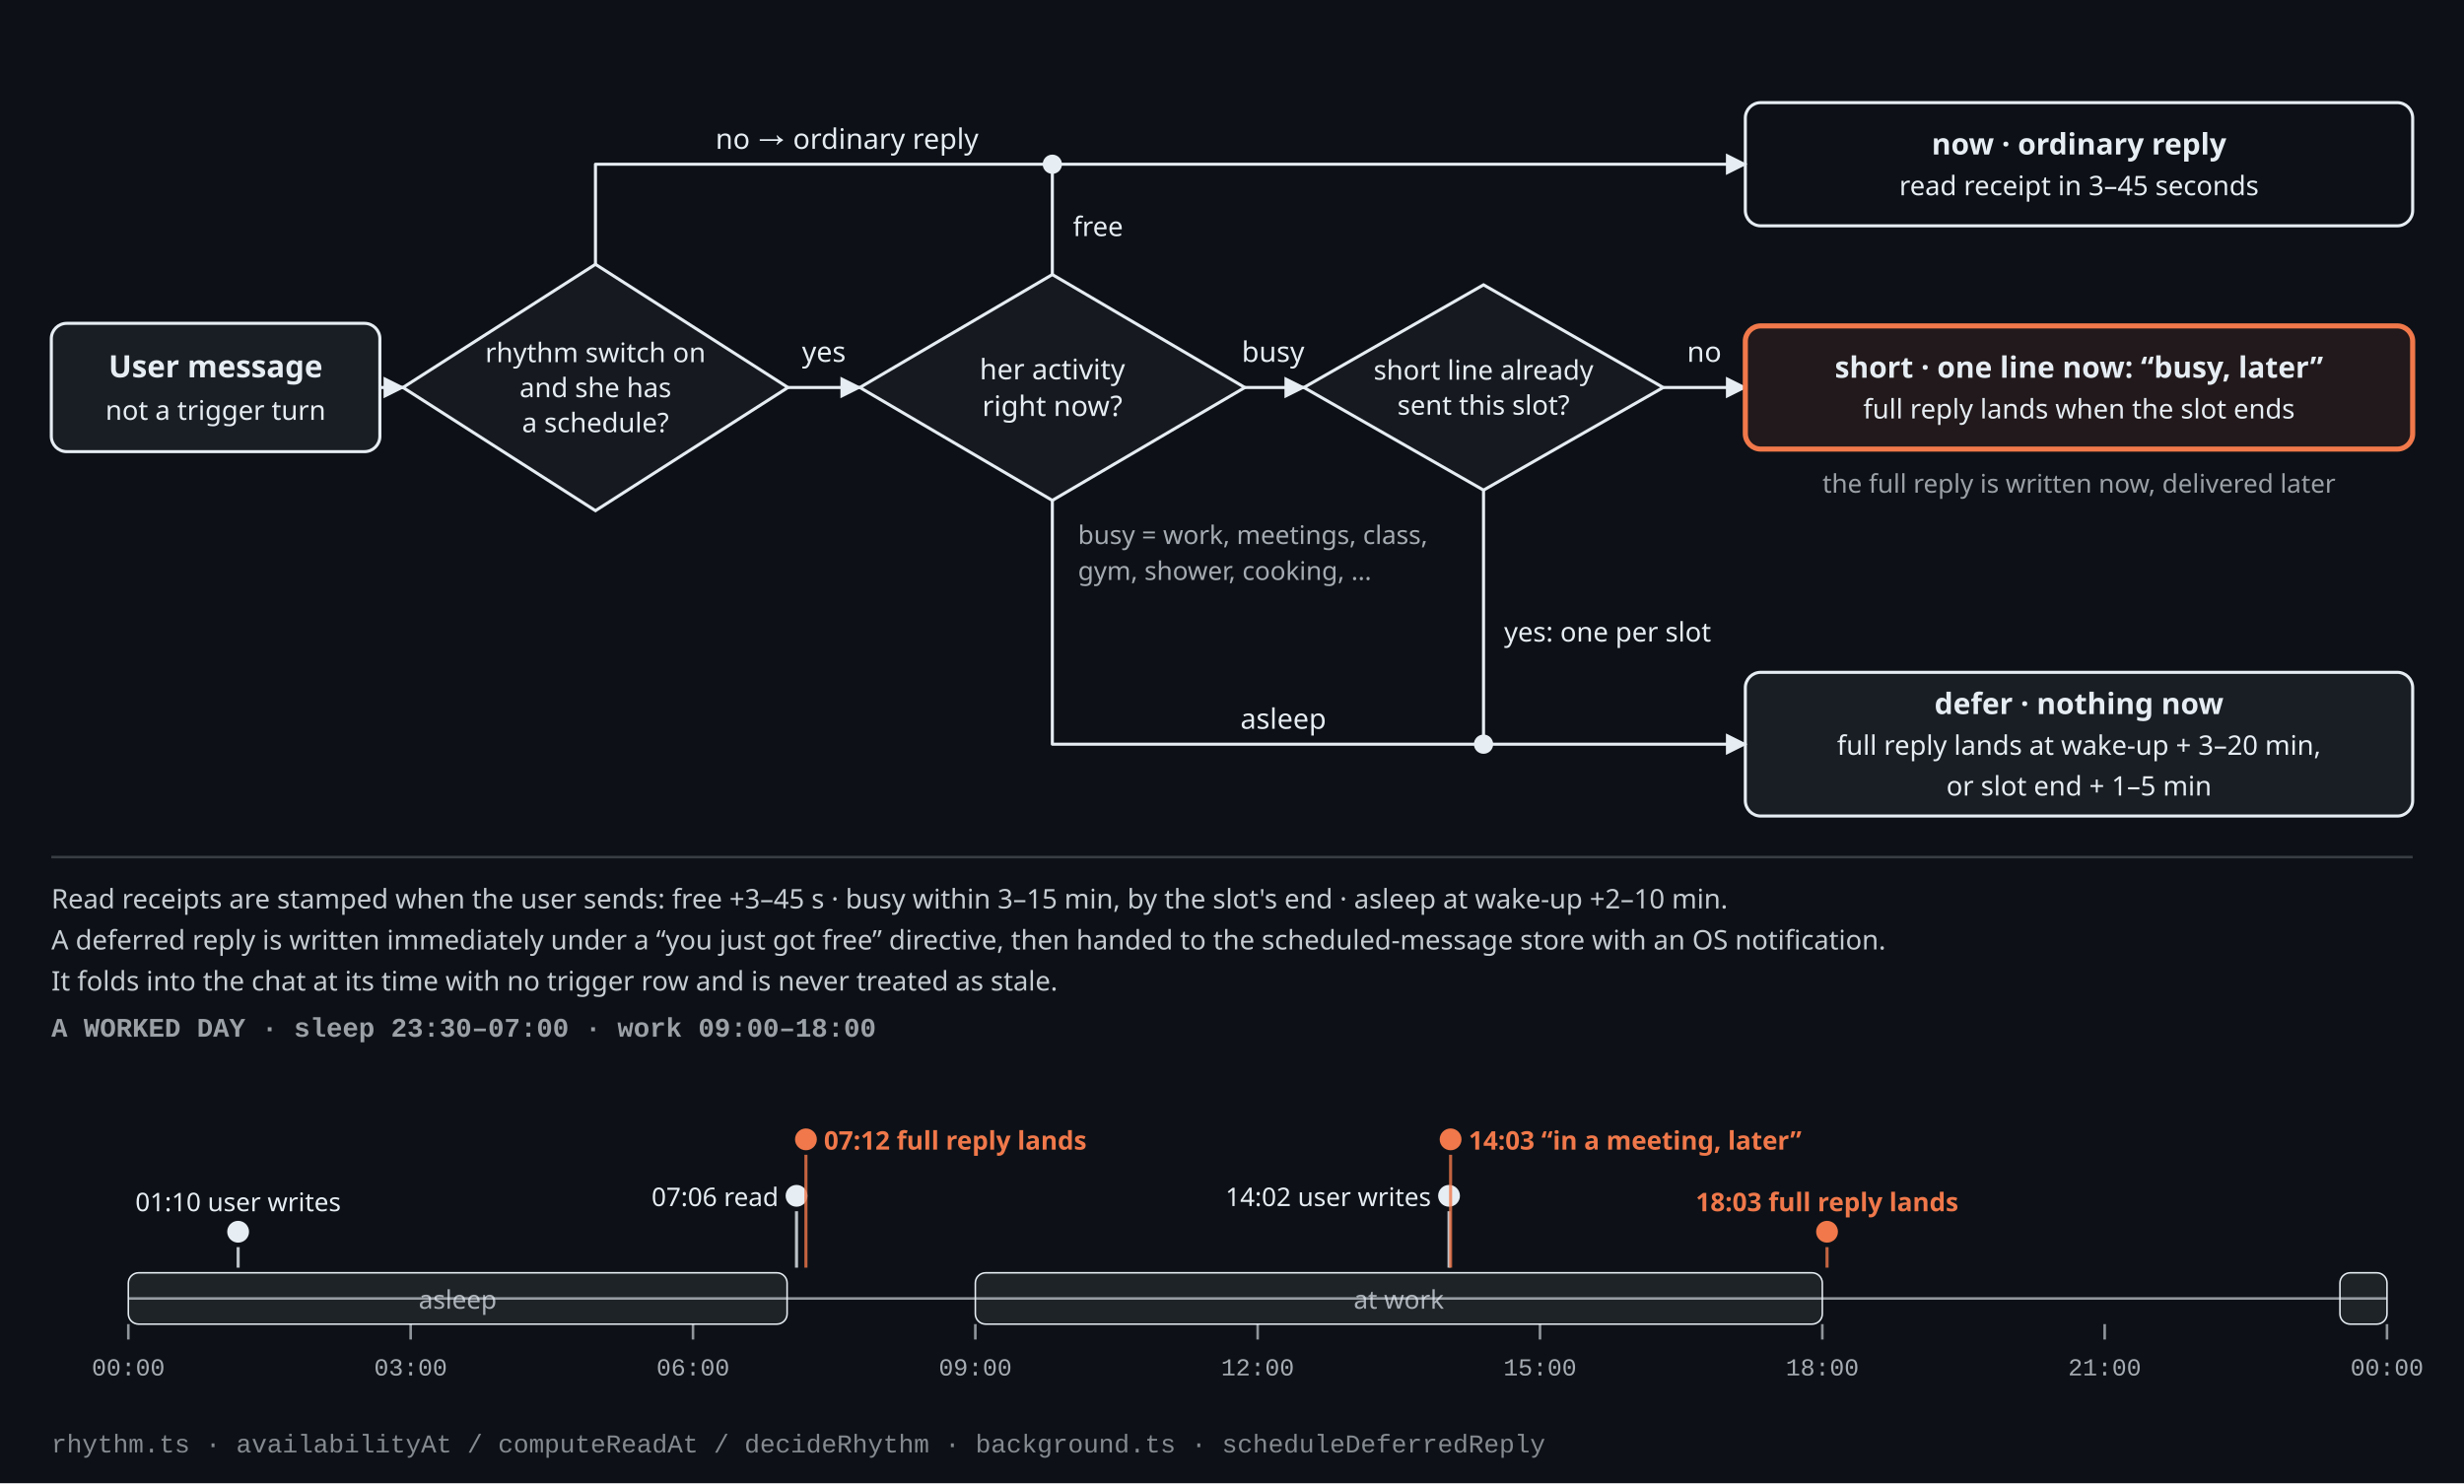
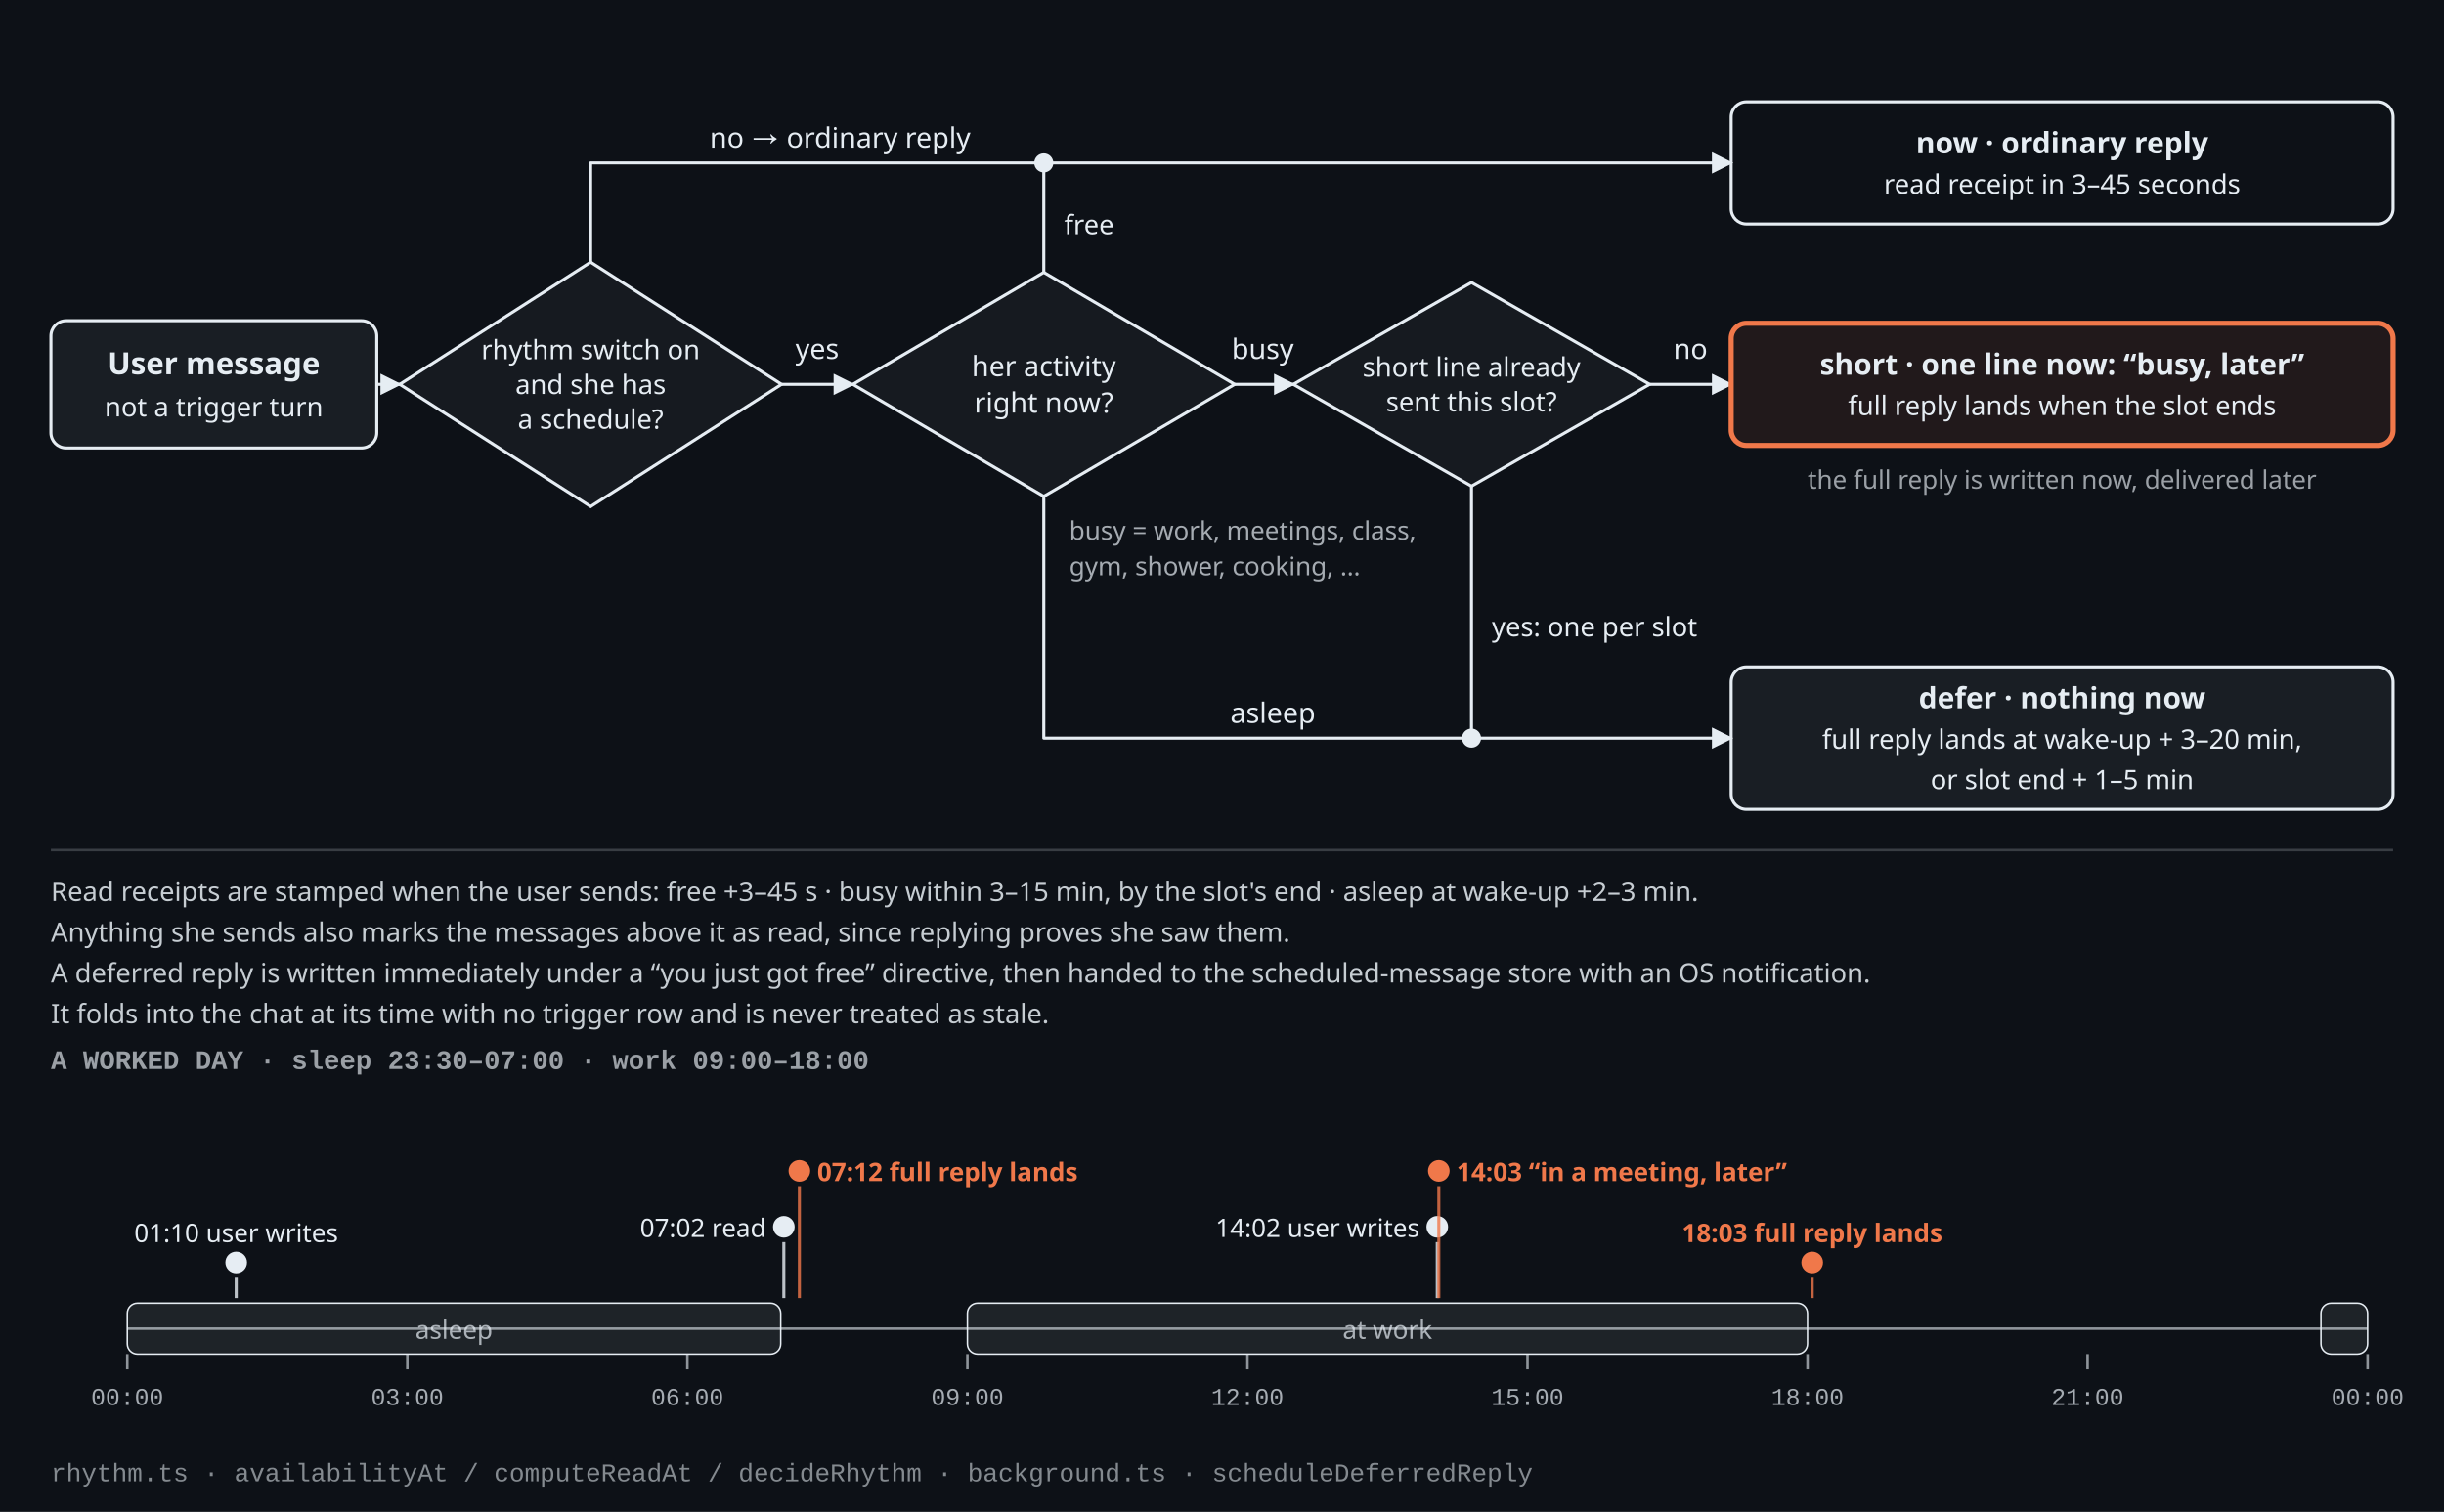
- <svg xmlns="http://www.w3.org/2000/svg" viewBox="0 0 960 578" width="960" height="578" role="img" aria-label="Rhythm: with a schedule, her current activity decides between an ordinary reply, one short busy line now with the full reply at the slot's end, or silence until she wakes" font-family="-apple-system, BlinkMacSystemFont, 'Segoe UI', 'Noto Sans', Helvetica, Arial, 'PingFang SC', 'Hiragino Sans GB', 'Microsoft YaHei', 'Noto Sans CJK SC', sans-serif" color="#e6edf3" fill="currentColor">
-   <rect width="960" height="578" fill="#0d1117" />
+ <svg xmlns="http://www.w3.org/2000/svg" viewBox="0 0 960 594" width="960" height="594" role="img" aria-label="Rhythm: with a schedule, her current activity decides between an ordinary reply, one short busy line now with the full reply at the slot's end, or silence until she wakes" font-family="-apple-system, BlinkMacSystemFont, 'Segoe UI', 'Noto Sans', Helvetica, Arial, 'PingFang SC', 'Hiragino Sans GB', 'Microsoft YaHei', 'Noto Sans CJK SC', sans-serif" color="#e6edf3" fill="currentColor">
+   <rect width="960" height="594" fill="#0d1117" />
  <defs>
    <marker id="rhythm-arr-k" viewBox="0 0 10 10" refX="9" refY="5" markerWidth="7" markerHeight="7" orient="auto-start-reverse">
      <path d="M0,0 L10,5 L0,10 z" fill="currentColor" />
    </marker>
    <marker id="rhythm-arr-b" viewBox="0 0 10 10" refX="9" refY="5" markerWidth="7" markerHeight="7" orient="auto-start-reverse">
      <path d="M0,0 L10,5 L0,10 z" fill="#6ea8e0" />
    </marker>
    <marker id="rhythm-arr-t" viewBox="0 0 10 10" refX="9" refY="5" markerWidth="7" markerHeight="7" orient="auto-start-reverse">
      <path d="M0,0 L10,5 L0,10 z" fill="#3fb598" />
    </marker>
    <marker id="rhythm-arr-v" viewBox="0 0 10 10" refX="9" refY="5" markerWidth="7" markerHeight="7" orient="auto-start-reverse">
      <path d="M0,0 L10,5 L0,10 z" fill="#f0784a" />
    </marker>
  </defs>
  <rect x="20" y="126" width="128" height="50" rx="6" stroke="currentColor" stroke-width="1.2" fill="currentColor" fill-opacity="0.06" />
  <text x="84" y="147.04" font-size="12" text-anchor="middle" fill="currentColor" font-weight="600">User message</text>
  <text x="84" y="163.6" font-size="10.5" text-anchor="middle" fill="currentColor">not a trigger turn</text>
  <polyline points="148,151 157,151" fill="none" stroke="currentColor" stroke-width="1.2" stroke-linejoin="round" marker-end="url(#rhythm-arr-k)" />
  <polygon points="232,103 307,151 232,199 157,151" fill="currentColor" fill-opacity="0.045" stroke="currentColor" stroke-width="1.2" />
  <text x="232" y="141.13" font-size="10.5" text-anchor="middle" fill="currentColor">rhythm switch on</text>
  <text x="232" y="154.78" font-size="10.5" text-anchor="middle" fill="currentColor">and she has</text>
  <text x="232" y="168.43" font-size="10.5" text-anchor="middle" fill="currentColor">a schedule?</text>
  <polyline points="232,103 232,64 680,64" fill="none" stroke="currentColor" stroke-width="1.2" stroke-linejoin="round" marker-end="url(#rhythm-arr-k)" />
  <text x="330" y="58" font-size="11" text-anchor="middle" fill="currentColor" paint-order="stroke" stroke="#0d1117" stroke-width="5" stroke-linejoin="round">no → ordinary reply</text>
  <polyline points="307,151 335,151" fill="none" stroke="currentColor" stroke-width="1.2" stroke-linejoin="round" marker-end="url(#rhythm-arr-k)" />
  <text x="321" y="141" font-size="11" text-anchor="middle" fill="currentColor" paint-order="stroke" stroke="#0d1117" stroke-width="5" stroke-linejoin="round">yes</text>
  <polygon points="410,107 485,151 410,195 335,151" fill="currentColor" fill-opacity="0.045" stroke="currentColor" stroke-width="1.2" />
  <text x="410" y="147.81" font-size="11" text-anchor="middle" fill="currentColor">her activity</text>
  <text x="410" y="162.11" font-size="11" text-anchor="middle" fill="currentColor">right now?</text>
  <polyline points="410,107 410,64" fill="none" stroke="currentColor" stroke-width="1.2" stroke-linejoin="round" />
  <circle cx="410" cy="64" r="3" fill="currentColor" stroke="currentColor" stroke-width="1.5" />
  <text x="418" y="92" font-size="10.5" text-anchor="start" fill="currentColor" paint-order="stroke" stroke="#0d1117" stroke-width="5" stroke-linejoin="round">free</text>
  <polyline points="485,151 508,151" fill="none" stroke="currentColor" stroke-width="1.2" stroke-linejoin="round" marker-end="url(#rhythm-arr-k)" />
  <text x="496" y="141" font-size="11" text-anchor="middle" fill="currentColor" paint-order="stroke" stroke="#0d1117" stroke-width="5" stroke-linejoin="round">busy</text>
  <text x="420" y="212" font-size="10" text-anchor="start" fill="currentColor" opacity="0.7">busy = work, meetings, class,</text>
  <text x="420" y="226" font-size="10" text-anchor="start" fill="currentColor" opacity="0.7">gym, shower, cooking, …</text>
  <polygon points="578,111 648,151 578,191 508,151" fill="currentColor" fill-opacity="0.045" stroke="currentColor" stroke-width="1.2" />
  <text x="578" y="147.955" font-size="10.5" text-anchor="middle" fill="currentColor">short line already</text>
  <text x="578" y="161.605" font-size="10.5" text-anchor="middle" fill="currentColor">sent this slot?</text>
  <polyline points="648,151 680,151" fill="none" stroke="currentColor" stroke-width="1.2" stroke-linejoin="round" marker-end="url(#rhythm-arr-k)" />
  <text x="664" y="141" font-size="11" text-anchor="middle" fill="currentColor" paint-order="stroke" stroke="#0d1117" stroke-width="5" stroke-linejoin="round">no</text>
  <polyline points="578,191 578,290" fill="none" stroke="currentColor" stroke-width="1.2" stroke-linejoin="round" />
  <circle cx="578" cy="290" r="3" fill="currentColor" stroke="currentColor" stroke-width="1.5" />
  <text x="586" y="250" font-size="10.5" text-anchor="start" fill="currentColor" paint-order="stroke" stroke="#0d1117" stroke-width="5" stroke-linejoin="round">yes: one per slot</text>
  <polyline points="410,195 410,290 680,290" fill="none" stroke="currentColor" stroke-width="1.2" stroke-linejoin="round" marker-end="url(#rhythm-arr-k)" />
  <text x="500" y="284" font-size="11" text-anchor="middle" fill="currentColor" paint-order="stroke" stroke="#0d1117" stroke-width="5" stroke-linejoin="round">asleep</text>
  <rect x="680" y="40" width="260" height="48" rx="6" stroke="currentColor" stroke-width="1.2" fill="none" />
  <text x="810" y="60.205" font-size="11.5" text-anchor="middle" fill="currentColor" font-weight="600">now · ordinary reply</text>
  <text x="810" y="76.075" font-size="10.5" text-anchor="middle" fill="currentColor">read receipt in 3–45 seconds</text>
  <rect x="680" y="127" width="260" height="48" rx="6" stroke="#f0784a" stroke-width="2" fill="#f0784a" fill-opacity="0.09" />
  <text x="810" y="147.205" font-size="11.5" text-anchor="middle" fill="currentColor" font-weight="600">short · one line now: “busy, later”</text>
  <text x="810" y="163.075" font-size="10.5" text-anchor="middle" fill="currentColor">full reply lands when the slot ends</text>
  <text x="810" y="192" font-size="10" text-anchor="middle" fill="currentColor" opacity="0.65">the full reply is written now, delivered later</text>
  <rect x="680" y="262" width="260" height="56" rx="6" stroke="currentColor" stroke-width="1.2" fill="currentColor" fill-opacity="0.06" />
  <text x="810" y="278.27" font-size="11.5" text-anchor="middle" fill="currentColor" font-weight="600">defer · nothing now</text>
  <text x="810" y="294.14" font-size="10.5" text-anchor="middle" fill="currentColor">full reply lands at wake-up + 3–20 min,</text>
  <text x="810" y="310.01" font-size="10.5" text-anchor="middle" fill="currentColor">or slot end + 1–5 min</text>
  <line x1="20" y1="334" x2="940" y2="334" stroke="currentColor" stroke-width="1" opacity="0.2" />
-   <text x="20" y="354" font-size="10.5" text-anchor="start" fill="currentColor" opacity="0.85">Read receipts are stamped when the user sends: free +3–45 s · busy within 3–15 min, by the slot's end · asleep at wake-up +2–10 min.</text>
-   <text x="20" y="370" font-size="10.5" text-anchor="start" fill="currentColor" opacity="0.85">A deferred reply is written immediately under a “you just got free” directive, then handed to the scheduled-message store with an OS notification.</text>
-   <text x="20" y="386" font-size="10.5" text-anchor="start" fill="currentColor" opacity="0.85">It folds into the chat at its time with no trigger row and is never treated as stale.</text>
-   <text x="20" y="404" font-size="10.5" text-anchor="start" fill="currentColor" font-weight="600" opacity="0.65" font-family="ui-monospace, SFMono-Regular, 'SF Mono', Menlo, Consolas, 'Liberation Mono', monospace">A WORKED DAY · sleep 23:30–07:00 · work 09:00–18:00</text>
-   <rect x="50" y="496" width="256.667" height="20" rx="4" stroke="currentColor" stroke-width="0.6" fill="currentColor" fill-opacity="0.08" />
-   <text x="178.333" y="510" font-size="10" text-anchor="middle" fill="currentColor" opacity="0.7">asleep</text>
-   <rect x="380" y="496" width="330" height="20" rx="4" stroke="currentColor" stroke-width="0.6" fill="currentColor" fill-opacity="0.08" />
-   <text x="545" y="510" font-size="10" text-anchor="middle" fill="currentColor" opacity="0.7">at work</text>
-   <rect x="911.667" y="496" width="18.333" height="20" rx="4" stroke="currentColor" stroke-width="0.6" fill="currentColor" fill-opacity="0.08" />
-   <line x1="50" y1="506" x2="930" y2="506" stroke="currentColor" stroke-width="1" opacity="0.6" />
-   <line x1="50" y1="516" x2="50" y2="522" stroke="currentColor" stroke-width="1" opacity="0.6" />
-   <text x="50" y="536" font-size="9.5" text-anchor="middle" fill="currentColor" opacity="0.7" font-family="ui-monospace, SFMono-Regular, 'SF Mono', Menlo, Consolas, 'Liberation Mono', monospace">00:00</text>
-   <line x1="160" y1="516" x2="160" y2="522" stroke="currentColor" stroke-width="1" opacity="0.6" />
-   <text x="160" y="536" font-size="9.5" text-anchor="middle" fill="currentColor" opacity="0.7" font-family="ui-monospace, SFMono-Regular, 'SF Mono', Menlo, Consolas, 'Liberation Mono', monospace">03:00</text>
-   <line x1="270" y1="516" x2="270" y2="522" stroke="currentColor" stroke-width="1" opacity="0.6" />
-   <text x="270" y="536" font-size="9.5" text-anchor="middle" fill="currentColor" opacity="0.7" font-family="ui-monospace, SFMono-Regular, 'SF Mono', Menlo, Consolas, 'Liberation Mono', monospace">06:00</text>
-   <line x1="380" y1="516" x2="380" y2="522" stroke="currentColor" stroke-width="1" opacity="0.6" />
-   <text x="380" y="536" font-size="9.5" text-anchor="middle" fill="currentColor" opacity="0.7" font-family="ui-monospace, SFMono-Regular, 'SF Mono', Menlo, Consolas, 'Liberation Mono', monospace">09:00</text>
-   <line x1="490" y1="516" x2="490" y2="522" stroke="currentColor" stroke-width="1" opacity="0.6" />
-   <text x="490" y="536" font-size="9.5" text-anchor="middle" fill="currentColor" opacity="0.7" font-family="ui-monospace, SFMono-Regular, 'SF Mono', Menlo, Consolas, 'Liberation Mono', monospace">12:00</text>
-   <line x1="600" y1="516" x2="600" y2="522" stroke="currentColor" stroke-width="1" opacity="0.6" />
-   <text x="600" y="536" font-size="9.5" text-anchor="middle" fill="currentColor" opacity="0.7" font-family="ui-monospace, SFMono-Regular, 'SF Mono', Menlo, Consolas, 'Liberation Mono', monospace">15:00</text>
-   <line x1="710" y1="516" x2="710" y2="522" stroke="currentColor" stroke-width="1" opacity="0.6" />
-   <text x="710" y="536" font-size="9.5" text-anchor="middle" fill="currentColor" opacity="0.7" font-family="ui-monospace, SFMono-Regular, 'SF Mono', Menlo, Consolas, 'Liberation Mono', monospace">18:00</text>
-   <line x1="820" y1="516" x2="820" y2="522" stroke="currentColor" stroke-width="1" opacity="0.6" />
-   <text x="820" y="536" font-size="9.5" text-anchor="middle" fill="currentColor" opacity="0.7" font-family="ui-monospace, SFMono-Regular, 'SF Mono', Menlo, Consolas, 'Liberation Mono', monospace">21:00</text>
-   <line x1="930" y1="516" x2="930" y2="522" stroke="currentColor" stroke-width="1" opacity="0.6" />
-   <text x="930" y="536" font-size="9.5" text-anchor="middle" fill="currentColor" opacity="0.7" font-family="ui-monospace, SFMono-Regular, 'SF Mono', Menlo, Consolas, 'Liberation Mono', monospace">00:00</text>
-   <line x1="92.778" y1="494" x2="92.778" y2="486" stroke="currentColor" stroke-width="1.2" opacity="0.8" />
-   <circle cx="92.778" cy="480" r="3.5" fill="currentColor" stroke="currentColor" stroke-width="1.5" />
-   <text x="92.778" y="472" font-size="10" text-anchor="middle" fill="currentColor" paint-order="stroke" stroke="#0d1117" stroke-width="5" stroke-linejoin="round">01:10 user writes</text>
-   <line x1="310.333" y1="494" x2="310.333" y2="472" stroke="currentColor" stroke-width="1.2" opacity="0.8" />
-   <circle cx="310.333" cy="466" r="3.5" fill="currentColor" stroke="currentColor" stroke-width="1.5" />
-   <text x="303.333" y="470" font-size="10" text-anchor="end" fill="currentColor" paint-order="stroke" stroke="#0d1117" stroke-width="5" stroke-linejoin="round">07:06 read</text>
-   <line x1="314" y1="494" x2="314" y2="450" stroke="#f0784a" stroke-width="1.2" opacity="0.8" />
-   <circle cx="314" cy="444" r="3.5" fill="#f0784a" stroke="#f0784a" stroke-width="1.5" />
-   <text x="321" y="448" font-size="10" text-anchor="start" fill="#f0784a" font-weight="600" paint-order="stroke" stroke="#0d1117" stroke-width="5" stroke-linejoin="round">07:12 full reply lands</text>
-   <line x1="564.556" y1="494" x2="564.556" y2="472" stroke="currentColor" stroke-width="1.2" opacity="0.8" />
-   <circle cx="564.556" cy="466" r="3.5" fill="currentColor" stroke="currentColor" stroke-width="1.5" />
-   <text x="557.556" y="470" font-size="10" text-anchor="end" fill="currentColor" paint-order="stroke" stroke="#0d1117" stroke-width="5" stroke-linejoin="round">14:02 user writes</text>
-   <line x1="565.167" y1="494" x2="565.167" y2="450" stroke="#f0784a" stroke-width="1.2" opacity="0.8" />
-   <circle cx="565.167" cy="444" r="3.5" fill="#f0784a" stroke="#f0784a" stroke-width="1.5" />
-   <text x="572.167" y="448" font-size="10" text-anchor="start" fill="#f0784a" font-weight="600" paint-order="stroke" stroke="#0d1117" stroke-width="5" stroke-linejoin="round">14:03 “in a meeting, later”</text>
-   <line x1="711.833" y1="494" x2="711.833" y2="486" stroke="#f0784a" stroke-width="1.2" opacity="0.8" />
-   <circle cx="711.833" cy="480" r="3.5" fill="#f0784a" stroke="#f0784a" stroke-width="1.5" />
-   <text x="711.833" y="472" font-size="10" text-anchor="middle" fill="#f0784a" font-weight="600" paint-order="stroke" stroke="#0d1117" stroke-width="5" stroke-linejoin="round">18:03 full reply lands</text>
-   <text x="20" y="566" font-size="10" text-anchor="start" fill="currentColor" opacity="0.55" font-family="ui-monospace, SFMono-Regular, 'SF Mono', Menlo, Consolas, 'Liberation Mono', monospace">rhythm.ts · availabilityAt / computeReadAt / decideRhythm  ·  background.ts · scheduleDeferredReply</text>
+   <text x="20" y="354" font-size="10.5" text-anchor="start" fill="currentColor" opacity="0.85">Read receipts are stamped when the user sends: free +3–45 s · busy within 3–15 min, by the slot's end · asleep at wake-up +2–3 min.</text>
+   <text x="20" y="370" font-size="10.5" text-anchor="start" fill="currentColor" opacity="0.85">Anything she sends also marks the messages above it as read, since replying proves she saw them.</text>
+   <text x="20" y="386" font-size="10.5" text-anchor="start" fill="currentColor" opacity="0.85">A deferred reply is written immediately under a “you just got free” directive, then handed to the scheduled-message store with an OS notification.</text>
+   <text x="20" y="402" font-size="10.5" text-anchor="start" fill="currentColor" opacity="0.85">It folds into the chat at its time with no trigger row and is never treated as stale.</text>
+   <text x="20" y="420" font-size="10.5" text-anchor="start" fill="currentColor" font-weight="600" opacity="0.65" font-family="ui-monospace, SFMono-Regular, 'SF Mono', Menlo, Consolas, 'Liberation Mono', monospace">A WORKED DAY · sleep 23:30–07:00 · work 09:00–18:00</text>
+   <rect x="50" y="512" width="256.667" height="20" rx="4" stroke="currentColor" stroke-width="0.6" fill="currentColor" fill-opacity="0.08" />
+   <text x="178.333" y="526" font-size="10" text-anchor="middle" fill="currentColor" opacity="0.7">asleep</text>
+   <rect x="380" y="512" width="330" height="20" rx="4" stroke="currentColor" stroke-width="0.6" fill="currentColor" fill-opacity="0.08" />
+   <text x="545" y="526" font-size="10" text-anchor="middle" fill="currentColor" opacity="0.7">at work</text>
+   <rect x="911.667" y="512" width="18.333" height="20" rx="4" stroke="currentColor" stroke-width="0.6" fill="currentColor" fill-opacity="0.08" />
+   <line x1="50" y1="522" x2="930" y2="522" stroke="currentColor" stroke-width="1" opacity="0.6" />
+   <line x1="50" y1="532" x2="50" y2="538" stroke="currentColor" stroke-width="1" opacity="0.6" />
+   <text x="50" y="552" font-size="9.5" text-anchor="middle" fill="currentColor" opacity="0.7" font-family="ui-monospace, SFMono-Regular, 'SF Mono', Menlo, Consolas, 'Liberation Mono', monospace">00:00</text>
+   <line x1="160" y1="532" x2="160" y2="538" stroke="currentColor" stroke-width="1" opacity="0.6" />
+   <text x="160" y="552" font-size="9.5" text-anchor="middle" fill="currentColor" opacity="0.7" font-family="ui-monospace, SFMono-Regular, 'SF Mono', Menlo, Consolas, 'Liberation Mono', monospace">03:00</text>
+   <line x1="270" y1="532" x2="270" y2="538" stroke="currentColor" stroke-width="1" opacity="0.6" />
+   <text x="270" y="552" font-size="9.5" text-anchor="middle" fill="currentColor" opacity="0.7" font-family="ui-monospace, SFMono-Regular, 'SF Mono', Menlo, Consolas, 'Liberation Mono', monospace">06:00</text>
+   <line x1="380" y1="532" x2="380" y2="538" stroke="currentColor" stroke-width="1" opacity="0.6" />
+   <text x="380" y="552" font-size="9.5" text-anchor="middle" fill="currentColor" opacity="0.7" font-family="ui-monospace, SFMono-Regular, 'SF Mono', Menlo, Consolas, 'Liberation Mono', monospace">09:00</text>
+   <line x1="490" y1="532" x2="490" y2="538" stroke="currentColor" stroke-width="1" opacity="0.6" />
+   <text x="490" y="552" font-size="9.5" text-anchor="middle" fill="currentColor" opacity="0.7" font-family="ui-monospace, SFMono-Regular, 'SF Mono', Menlo, Consolas, 'Liberation Mono', monospace">12:00</text>
+   <line x1="600" y1="532" x2="600" y2="538" stroke="currentColor" stroke-width="1" opacity="0.6" />
+   <text x="600" y="552" font-size="9.5" text-anchor="middle" fill="currentColor" opacity="0.7" font-family="ui-monospace, SFMono-Regular, 'SF Mono', Menlo, Consolas, 'Liberation Mono', monospace">15:00</text>
+   <line x1="710" y1="532" x2="710" y2="538" stroke="currentColor" stroke-width="1" opacity="0.6" />
+   <text x="710" y="552" font-size="9.5" text-anchor="middle" fill="currentColor" opacity="0.7" font-family="ui-monospace, SFMono-Regular, 'SF Mono', Menlo, Consolas, 'Liberation Mono', monospace">18:00</text>
+   <line x1="820" y1="532" x2="820" y2="538" stroke="currentColor" stroke-width="1" opacity="0.6" />
+   <text x="820" y="552" font-size="9.5" text-anchor="middle" fill="currentColor" opacity="0.7" font-family="ui-monospace, SFMono-Regular, 'SF Mono', Menlo, Consolas, 'Liberation Mono', monospace">21:00</text>
+   <line x1="930" y1="532" x2="930" y2="538" stroke="currentColor" stroke-width="1" opacity="0.6" />
+   <text x="930" y="552" font-size="9.5" text-anchor="middle" fill="currentColor" opacity="0.7" font-family="ui-monospace, SFMono-Regular, 'SF Mono', Menlo, Consolas, 'Liberation Mono', monospace">00:00</text>
+   <line x1="92.778" y1="510" x2="92.778" y2="502" stroke="currentColor" stroke-width="1.2" opacity="0.8" />
+   <circle cx="92.778" cy="496" r="3.5" fill="currentColor" stroke="currentColor" stroke-width="1.5" />
+   <text x="92.778" y="488" font-size="10" text-anchor="middle" fill="currentColor" paint-order="stroke" stroke="#0d1117" stroke-width="5" stroke-linejoin="round">01:10 user writes</text>
+   <line x1="307.889" y1="510" x2="307.889" y2="488" stroke="currentColor" stroke-width="1.2" opacity="0.8" />
+   <circle cx="307.889" cy="482" r="3.5" fill="currentColor" stroke="currentColor" stroke-width="1.5" />
+   <text x="300.889" y="486" font-size="10" text-anchor="end" fill="currentColor" paint-order="stroke" stroke="#0d1117" stroke-width="5" stroke-linejoin="round">07:02 read</text>
+   <line x1="314" y1="510" x2="314" y2="466" stroke="#f0784a" stroke-width="1.2" opacity="0.8" />
+   <circle cx="314" cy="460" r="3.5" fill="#f0784a" stroke="#f0784a" stroke-width="1.5" />
+   <text x="321" y="464" font-size="10" text-anchor="start" fill="#f0784a" font-weight="600" paint-order="stroke" stroke="#0d1117" stroke-width="5" stroke-linejoin="round">07:12 full reply lands</text>
+   <line x1="564.556" y1="510" x2="564.556" y2="488" stroke="currentColor" stroke-width="1.2" opacity="0.8" />
+   <circle cx="564.556" cy="482" r="3.5" fill="currentColor" stroke="currentColor" stroke-width="1.5" />
+   <text x="557.556" y="486" font-size="10" text-anchor="end" fill="currentColor" paint-order="stroke" stroke="#0d1117" stroke-width="5" stroke-linejoin="round">14:02 user writes</text>
+   <line x1="565.167" y1="510" x2="565.167" y2="466" stroke="#f0784a" stroke-width="1.2" opacity="0.8" />
+   <circle cx="565.167" cy="460" r="3.5" fill="#f0784a" stroke="#f0784a" stroke-width="1.5" />
+   <text x="572.167" y="464" font-size="10" text-anchor="start" fill="#f0784a" font-weight="600" paint-order="stroke" stroke="#0d1117" stroke-width="5" stroke-linejoin="round">14:03 “in a meeting, later”</text>
+   <line x1="711.833" y1="510" x2="711.833" y2="502" stroke="#f0784a" stroke-width="1.2" opacity="0.8" />
+   <circle cx="711.833" cy="496" r="3.5" fill="#f0784a" stroke="#f0784a" stroke-width="1.5" />
+   <text x="711.833" y="488" font-size="10" text-anchor="middle" fill="#f0784a" font-weight="600" paint-order="stroke" stroke="#0d1117" stroke-width="5" stroke-linejoin="round">18:03 full reply lands</text>
+   <text x="20" y="582" font-size="10" text-anchor="start" fill="currentColor" opacity="0.55" font-family="ui-monospace, SFMono-Regular, 'SF Mono', Menlo, Consolas, 'Liberation Mono', monospace">rhythm.ts · availabilityAt / computeReadAt / decideRhythm  ·  background.ts · scheduleDeferredReply</text>
</svg>
